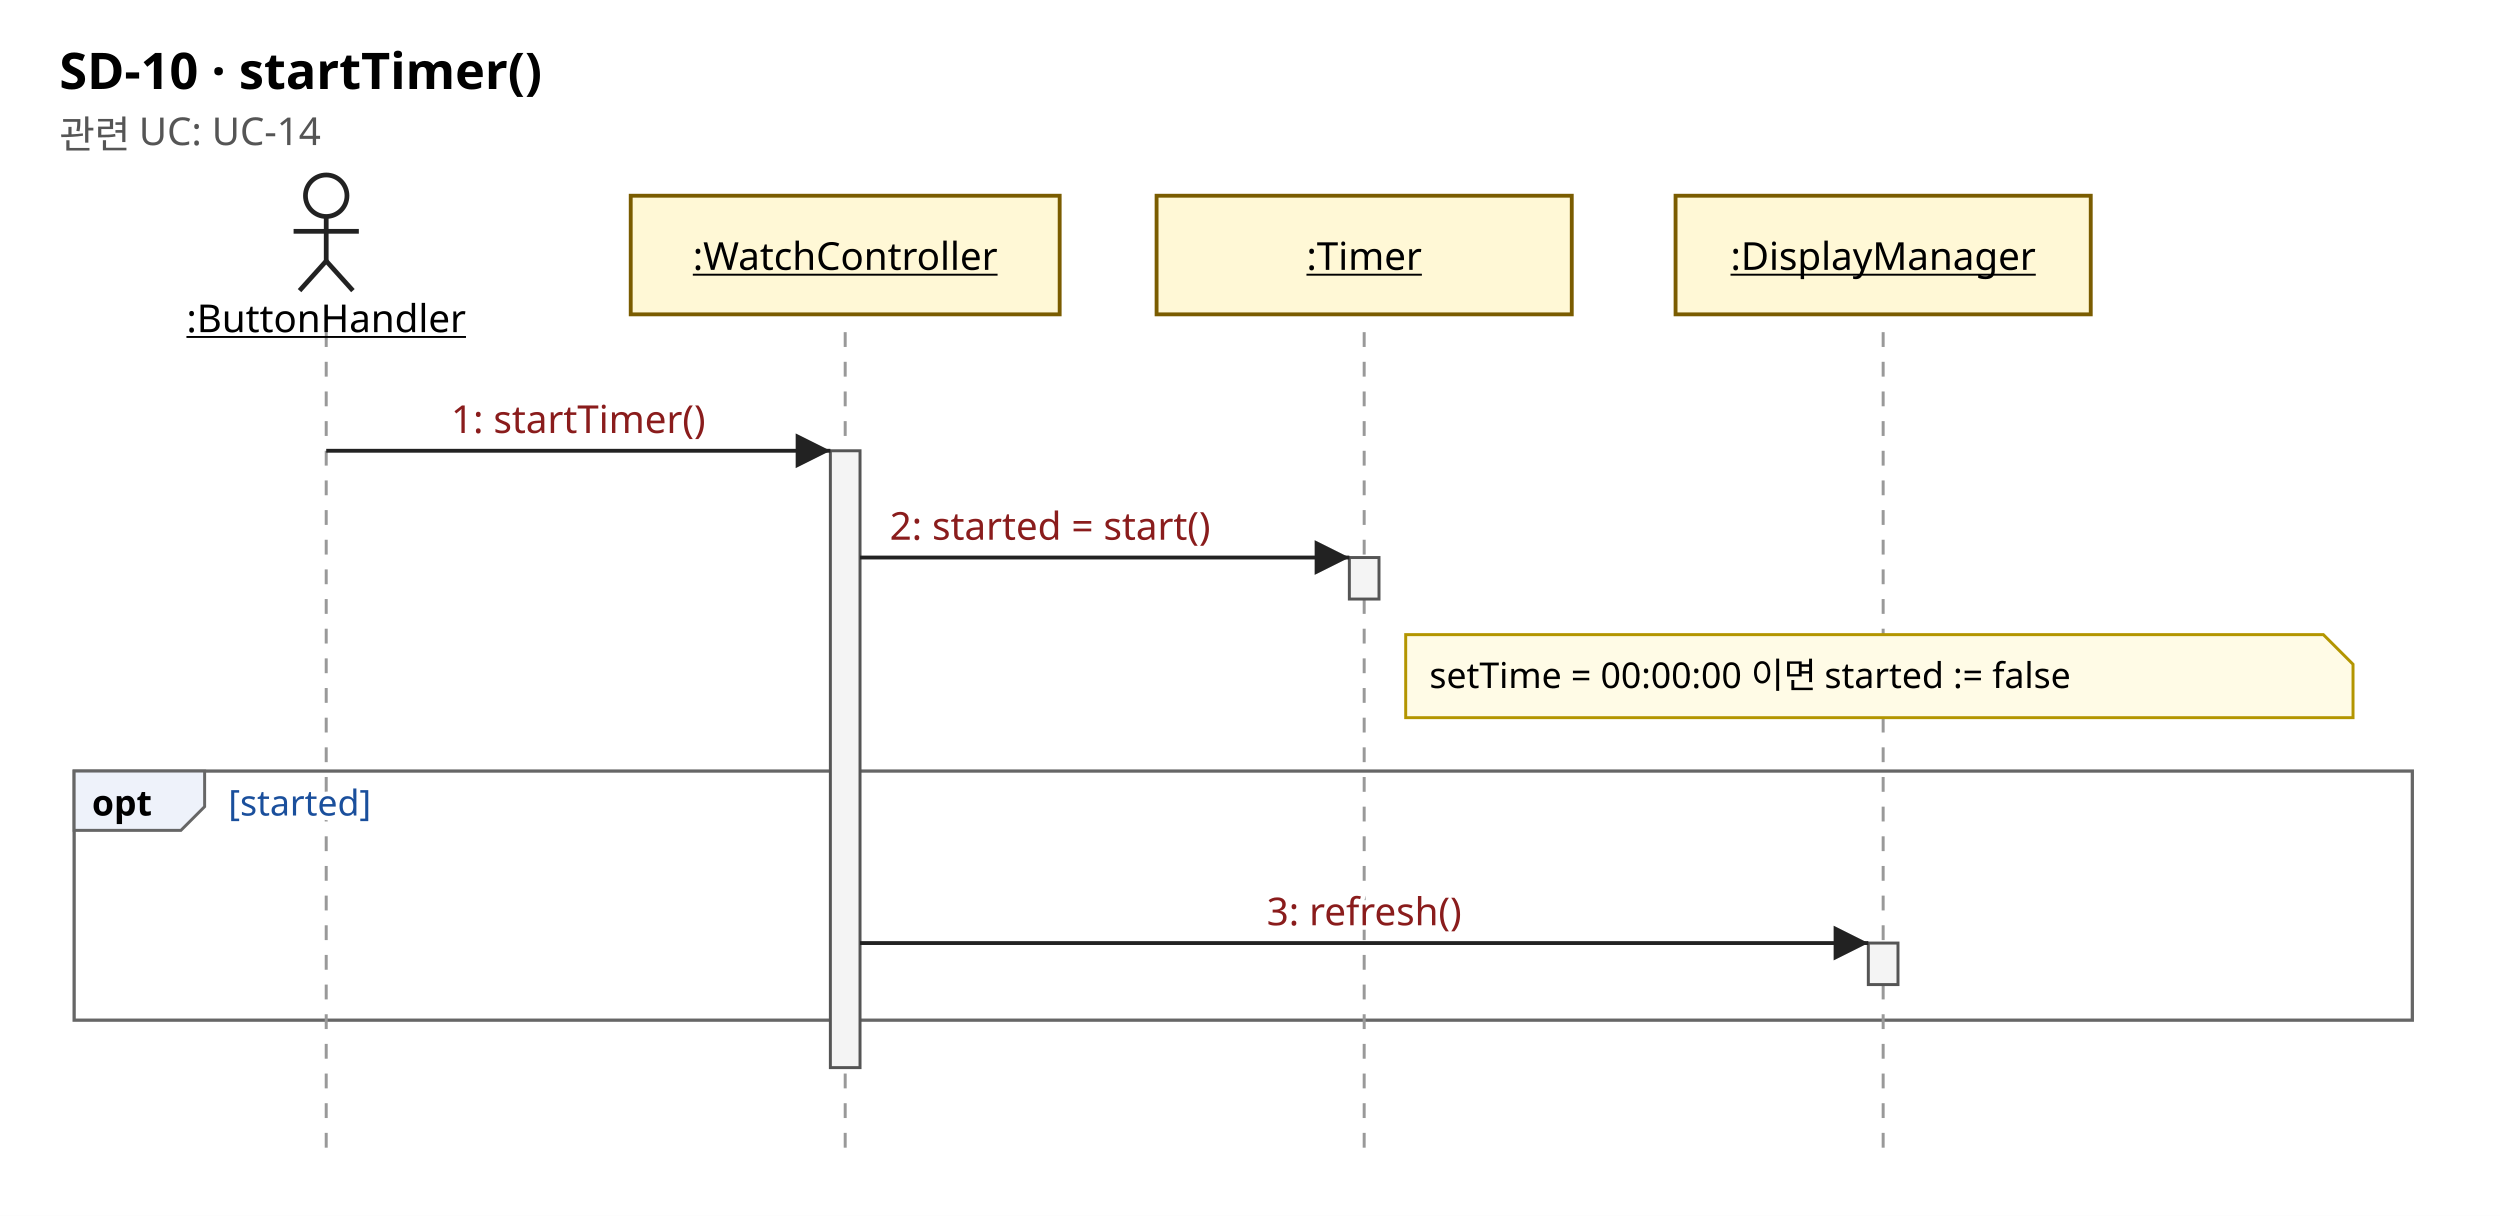
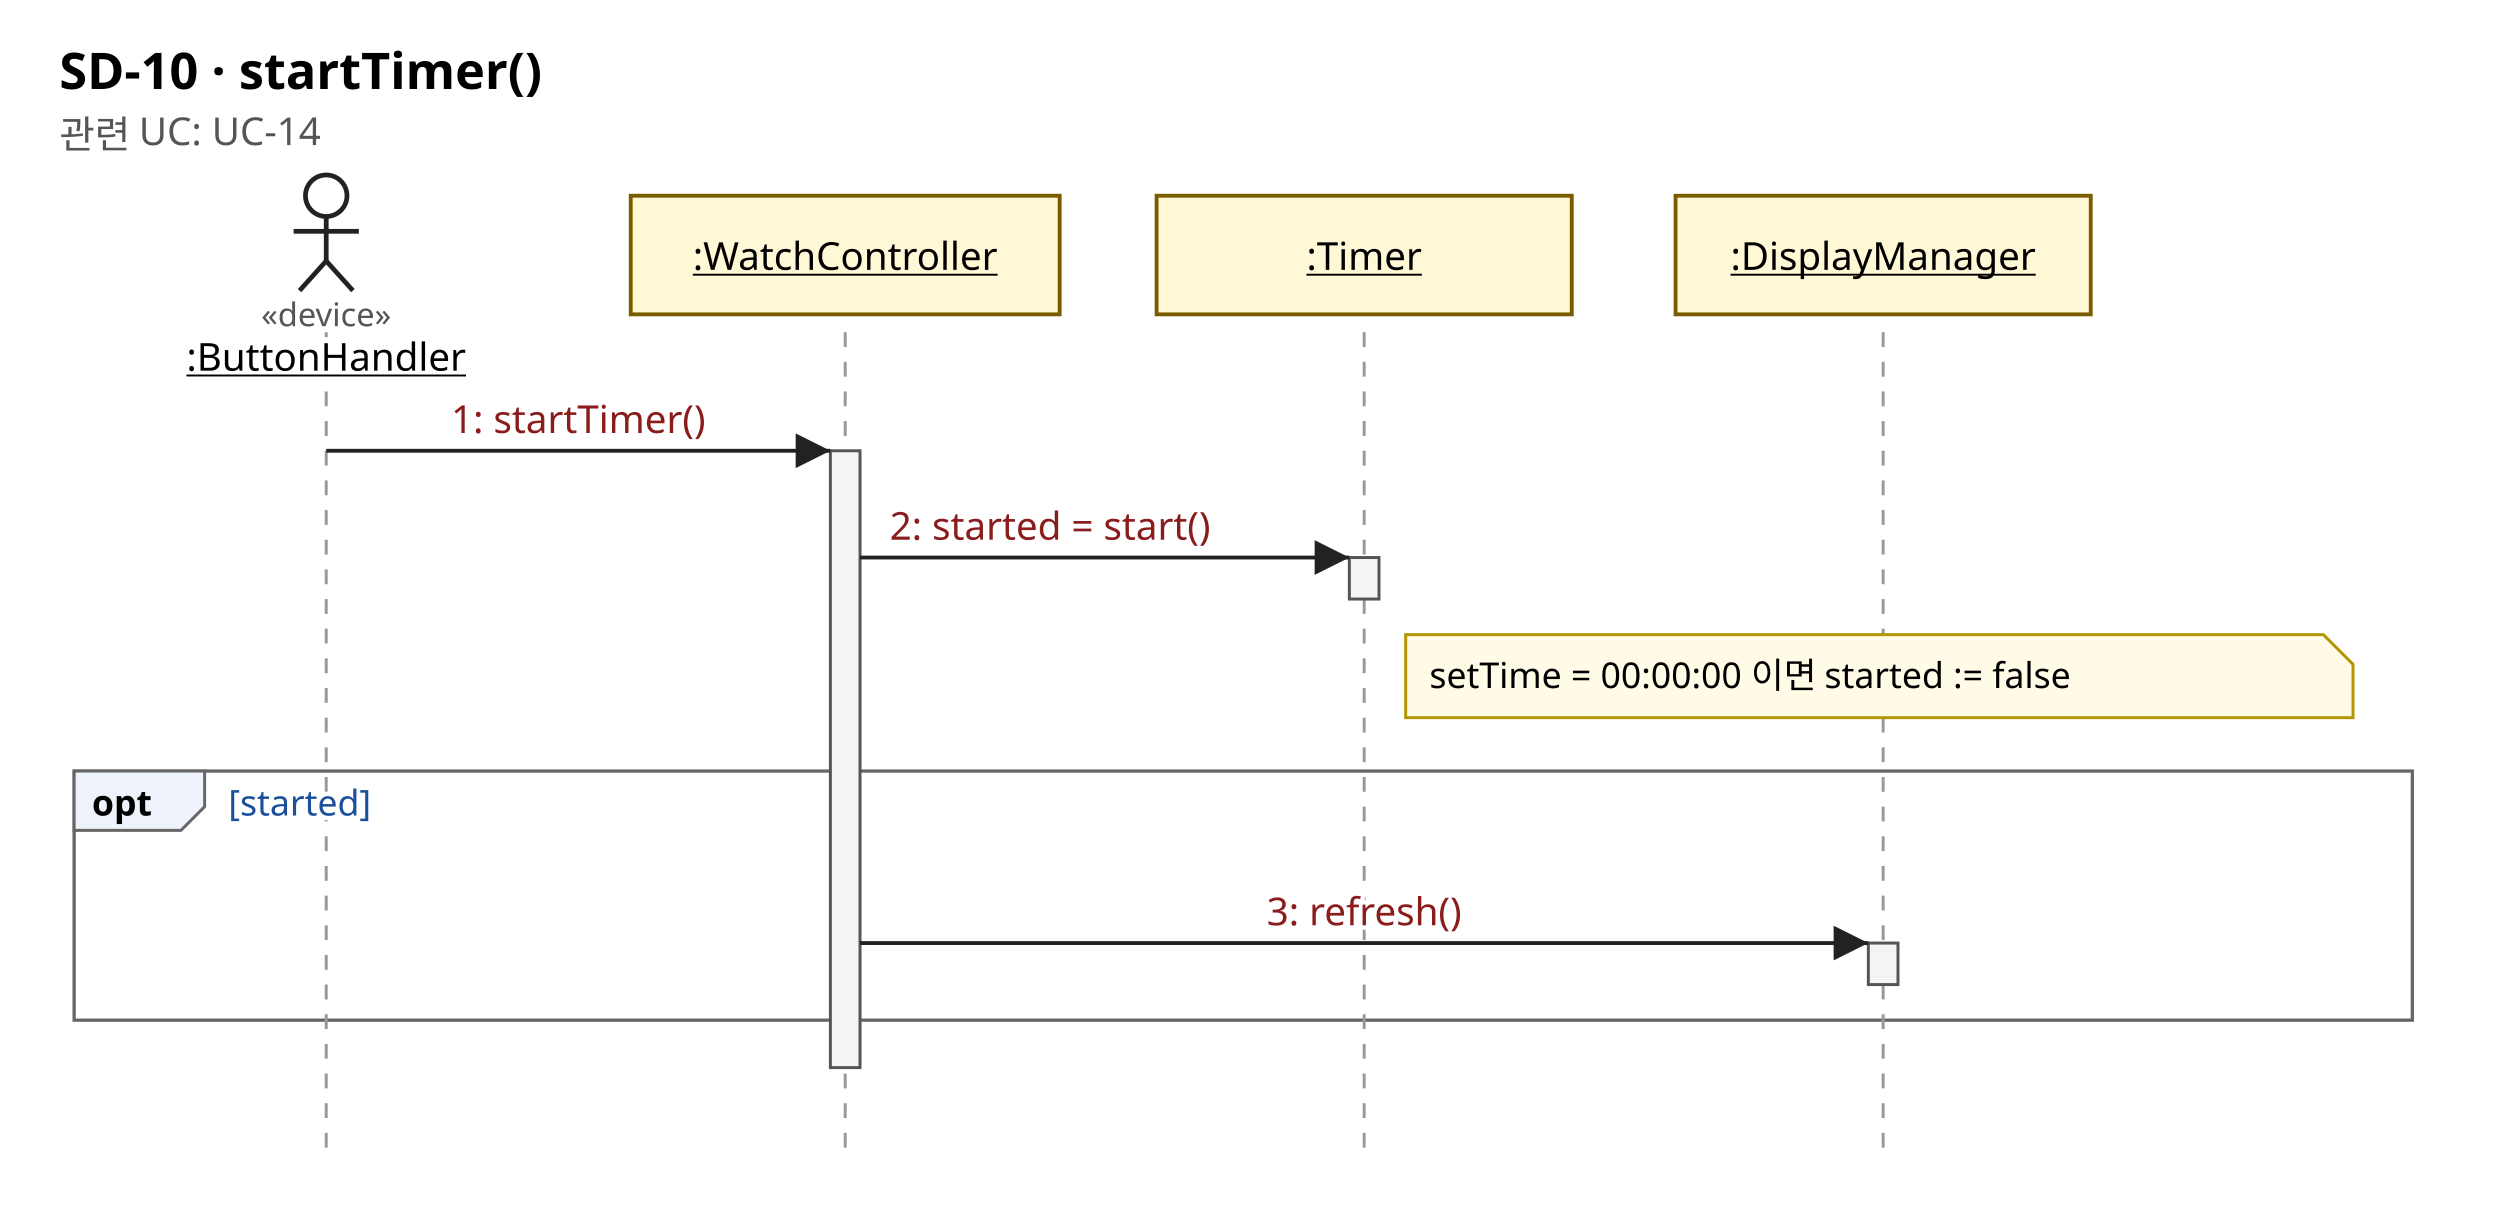
<svg xmlns="http://www.w3.org/2000/svg" width="843" height="410" viewBox="0 0 843 410" font-family="Malgun Gothic, Apple SD Gothic Neo, Noto Sans KR, WenQuanYi Zen Hei, sans-serif">
  <defs>
    <marker id="f" viewBox="0 0 10 10" refX="10" refY="5" markerWidth="9" markerHeight="9" orient="auto">
      <path d="M0,0 L10,5 L0,10 z" fill="#222" />
    </marker>
  </defs>
  <rect width="843" height="410" fill="#fff" />
  <text x="20" y="30" font-size="17" font-weight="bold">SD-10 · startTimer()</text>
  <text x="20" y="50" font-size="13" fill="#555">관련 UC: UC-14</text>
  <rect x="25" y="260" width="788.44" height="84" fill="none" stroke="#666" stroke-width="1.1" />
  <path d="M25,260 h44 v12 l-8,8 h-36 z" fill="#eef2fa" stroke="#666" />
  <text x="31" y="275" font-size="12" font-weight="bold">opt</text>
  <line x1="110" y1="112" x2="110" y2="390" stroke="#999" stroke-dasharray="5 5" />
  <g stroke="#222" stroke-width="1.6" fill="none">
    <circle cx="110" cy="66" r="7" />
    <line x1="110" y1="73" x2="110" y2="88" />
    <line x1="99" y1="78" x2="121" y2="78" />
    <line x1="110" y1="88" x2="101" y2="98" />
    <line x1="110" y1="88" x2="119" y2="98" />
  </g>
-   <text x="110" y="112" text-anchor="middle" font-size="13" text-decoration="underline">:ButtonHandler</text>
+   <text x="110" y="110" text-anchor="middle" font-size="11" fill="#555" stroke="#fff" stroke-width="4" paint-order="stroke">«device»</text>
+   <text x="110" y="125" text-anchor="middle" font-size="13" text-decoration="underline" stroke="#fff" stroke-width="4" paint-order="stroke">:ButtonHandler</text>
  <line x1="285" y1="112" x2="285" y2="390" stroke="#999" stroke-dasharray="5 5" />
  <rect x="212.68" y="66" width="144.64" height="40" fill="#fff8d6" stroke="#7a5c00" stroke-width="1.3" />
  <text x="285" y="91" text-anchor="middle" font-size="13" text-decoration="underline">:WatchController</text>
  <line x1="460" y1="112" x2="460" y2="390" stroke="#999" stroke-dasharray="5 5" />
  <rect x="390.0" y="66" width="140" height="40" fill="#fff8d6" stroke="#7a5c00" stroke-width="1.3" />
  <text x="460" y="91" text-anchor="middle" font-size="13" text-decoration="underline">:Timer</text>
  <line x1="635" y1="112" x2="635" y2="390" stroke="#999" stroke-dasharray="5 5" />
  <rect x="565.0" y="66" width="140" height="40" fill="#fff8d6" stroke="#7a5c00" stroke-width="1.3" />
  <text x="635" y="91" text-anchor="middle" font-size="13" text-decoration="underline">:DisplayManager</text>
  <rect x="455" y="188" width="10" height="14" fill="#f4f4f4" stroke="#555" />
  <rect x="630" y="318" width="10" height="14" fill="#f4f4f4" stroke="#555" />
  <rect x="280" y="152" width="10" height="208" fill="#f4f4f4" stroke="#555" />
  <line x1="110" y1="152" x2="280" y2="152" stroke="#222" stroke-width="1.3" marker-end="url(#f)" />
  <text x="195.0" y="146" text-anchor="middle" font-size="13" fill="#8a1c1c" stroke="#fff" stroke-width="3" paint-order="stroke">1: startTimer()</text>
  <line x1="290" y1="188" x2="455" y2="188" stroke="#222" stroke-width="1.3" marker-end="url(#f)" />
  <text x="300" y="182" font-size="13" fill="#8a1c1c" stroke="#fff" stroke-width="3" paint-order="stroke">2: started = start()</text>
  <path d="M474,214 h309.44 l10,10 v18 h-319.44 z" fill="#fffbe6" stroke="#b39500" />
  <text x="482" y="232" font-size="12">setTime = 00:00:00 이면 started := false</text>
  <line x1="290" y1="318" x2="630" y2="318" stroke="#222" stroke-width="1.3" marker-end="url(#f)" />
  <text x="460.0" y="312" text-anchor="middle" font-size="13" fill="#8a1c1c" stroke="#fff" stroke-width="3" paint-order="stroke">3: refresh()</text>
  <text x="77" y="275" font-size="12" fill="#1a4f9c" stroke="#fff" stroke-width="3" paint-order="stroke">[started]</text>
</svg>
